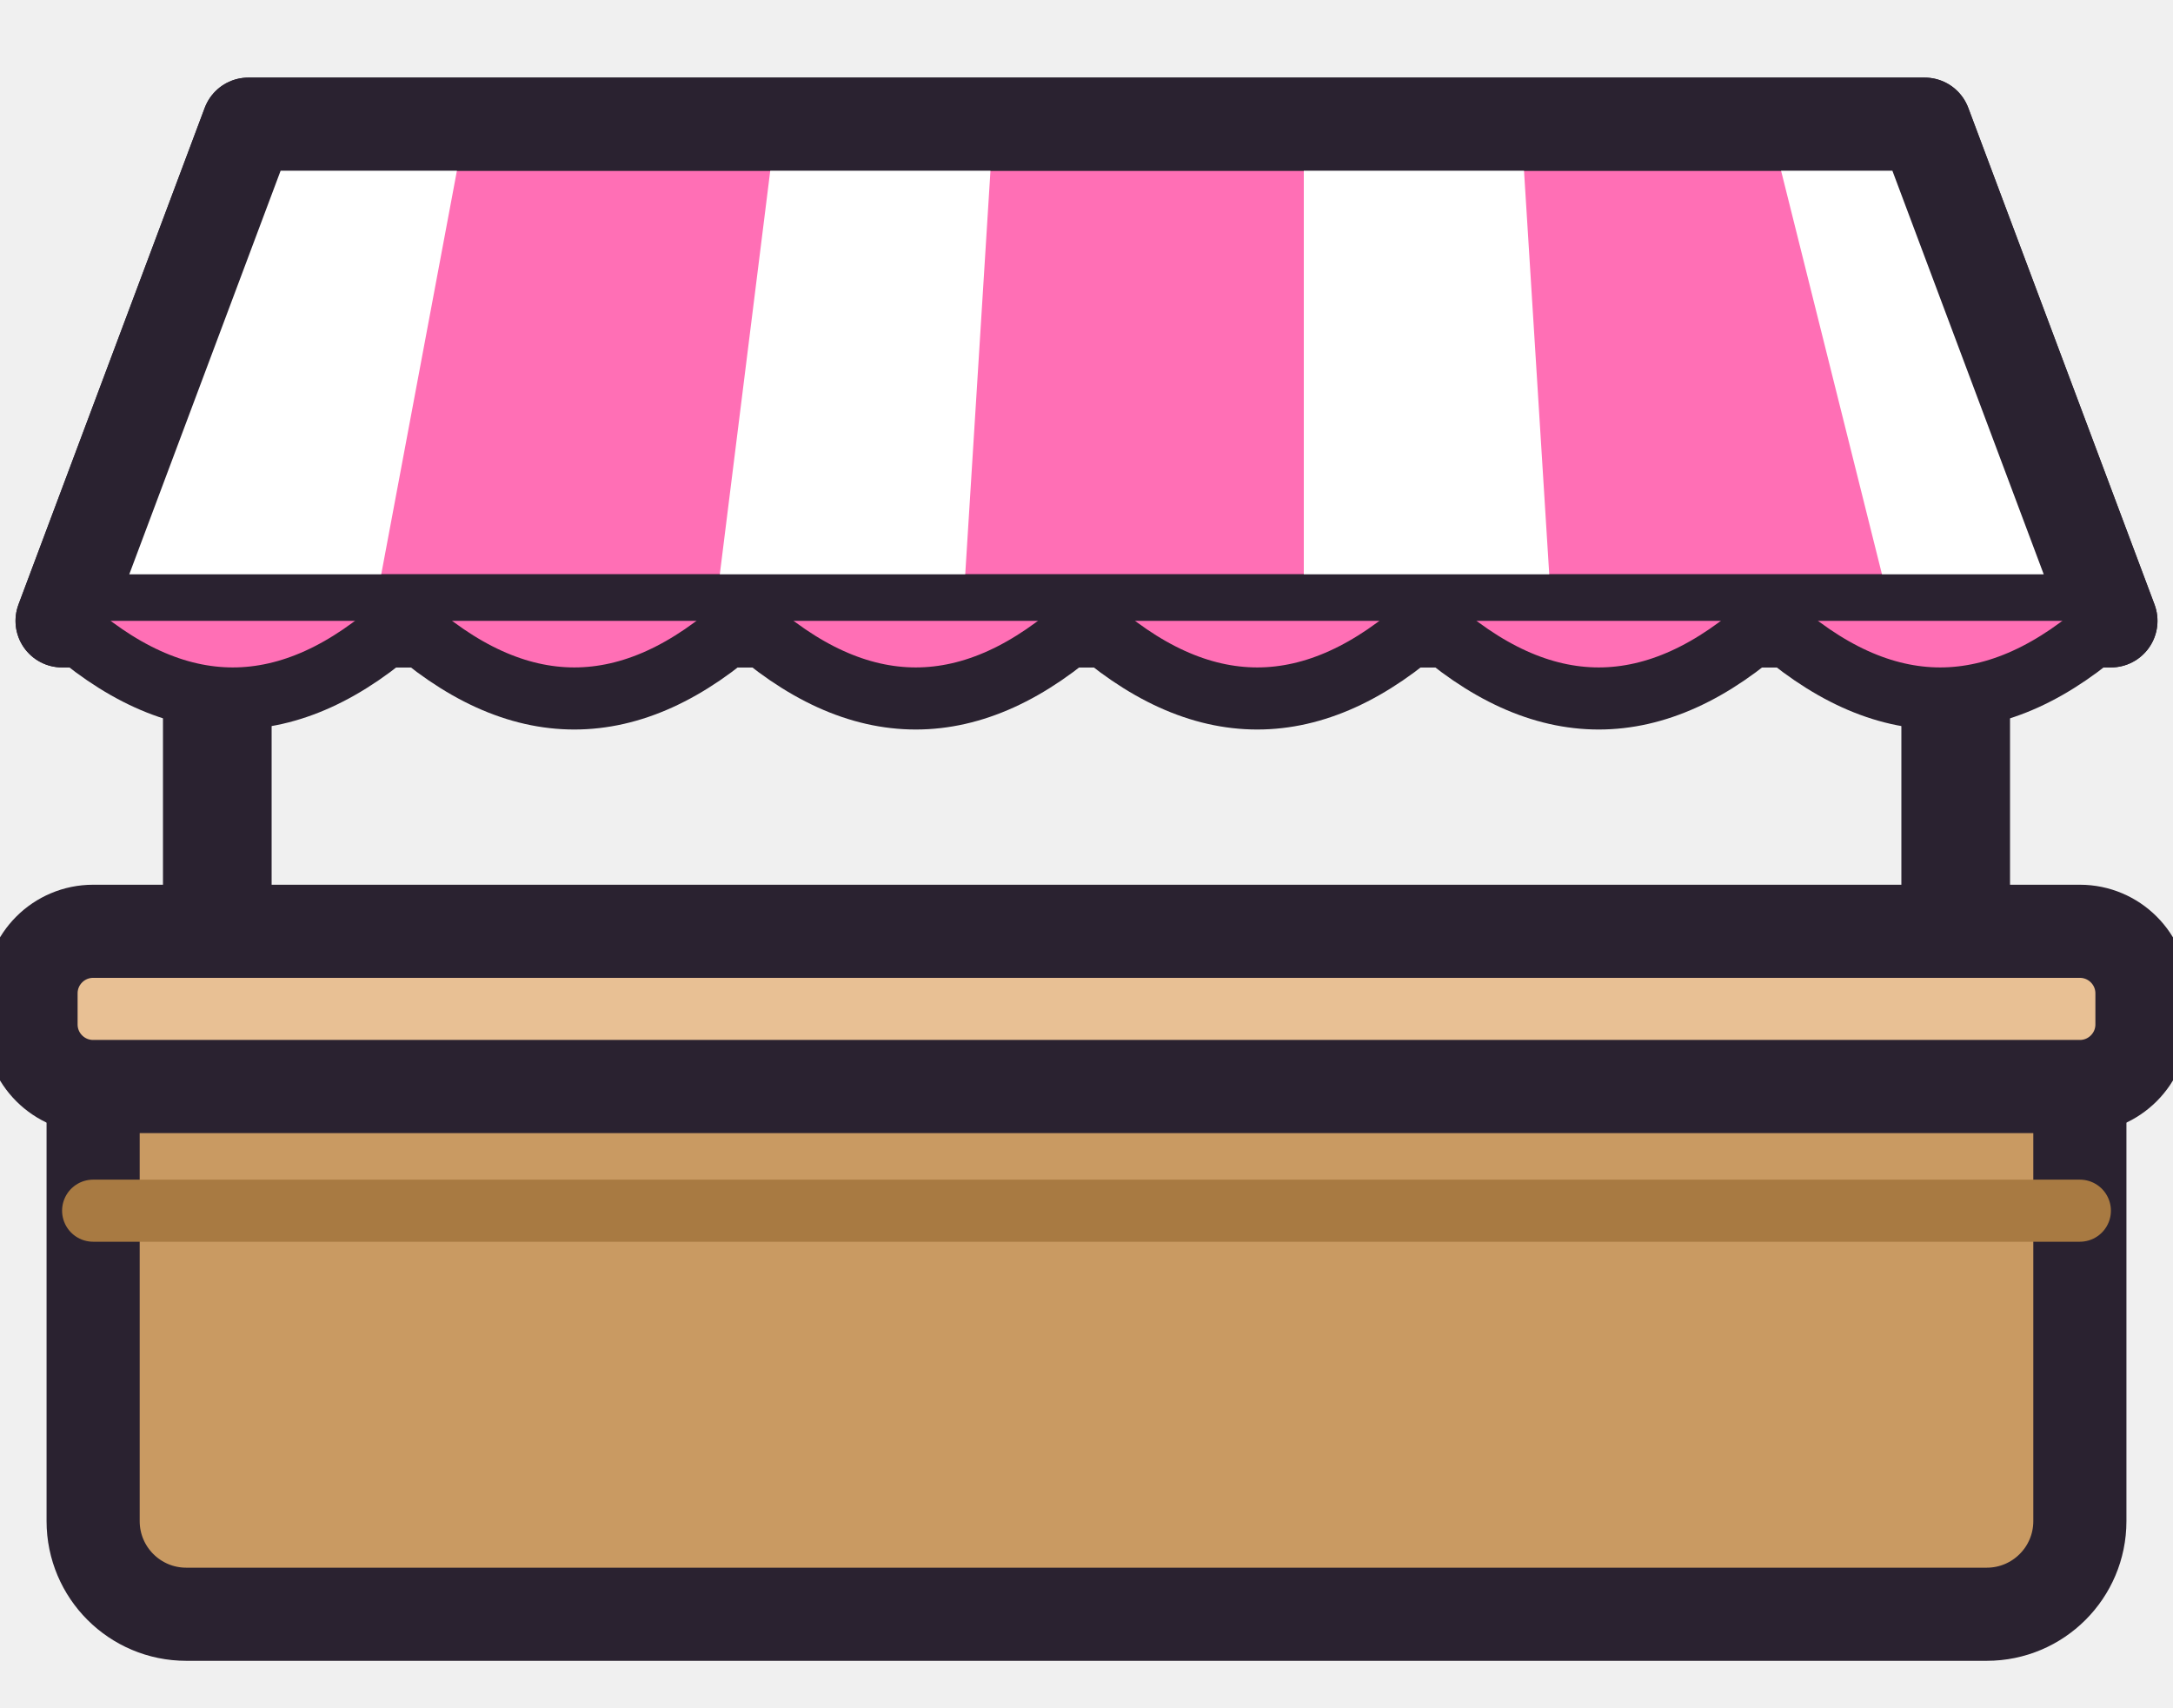
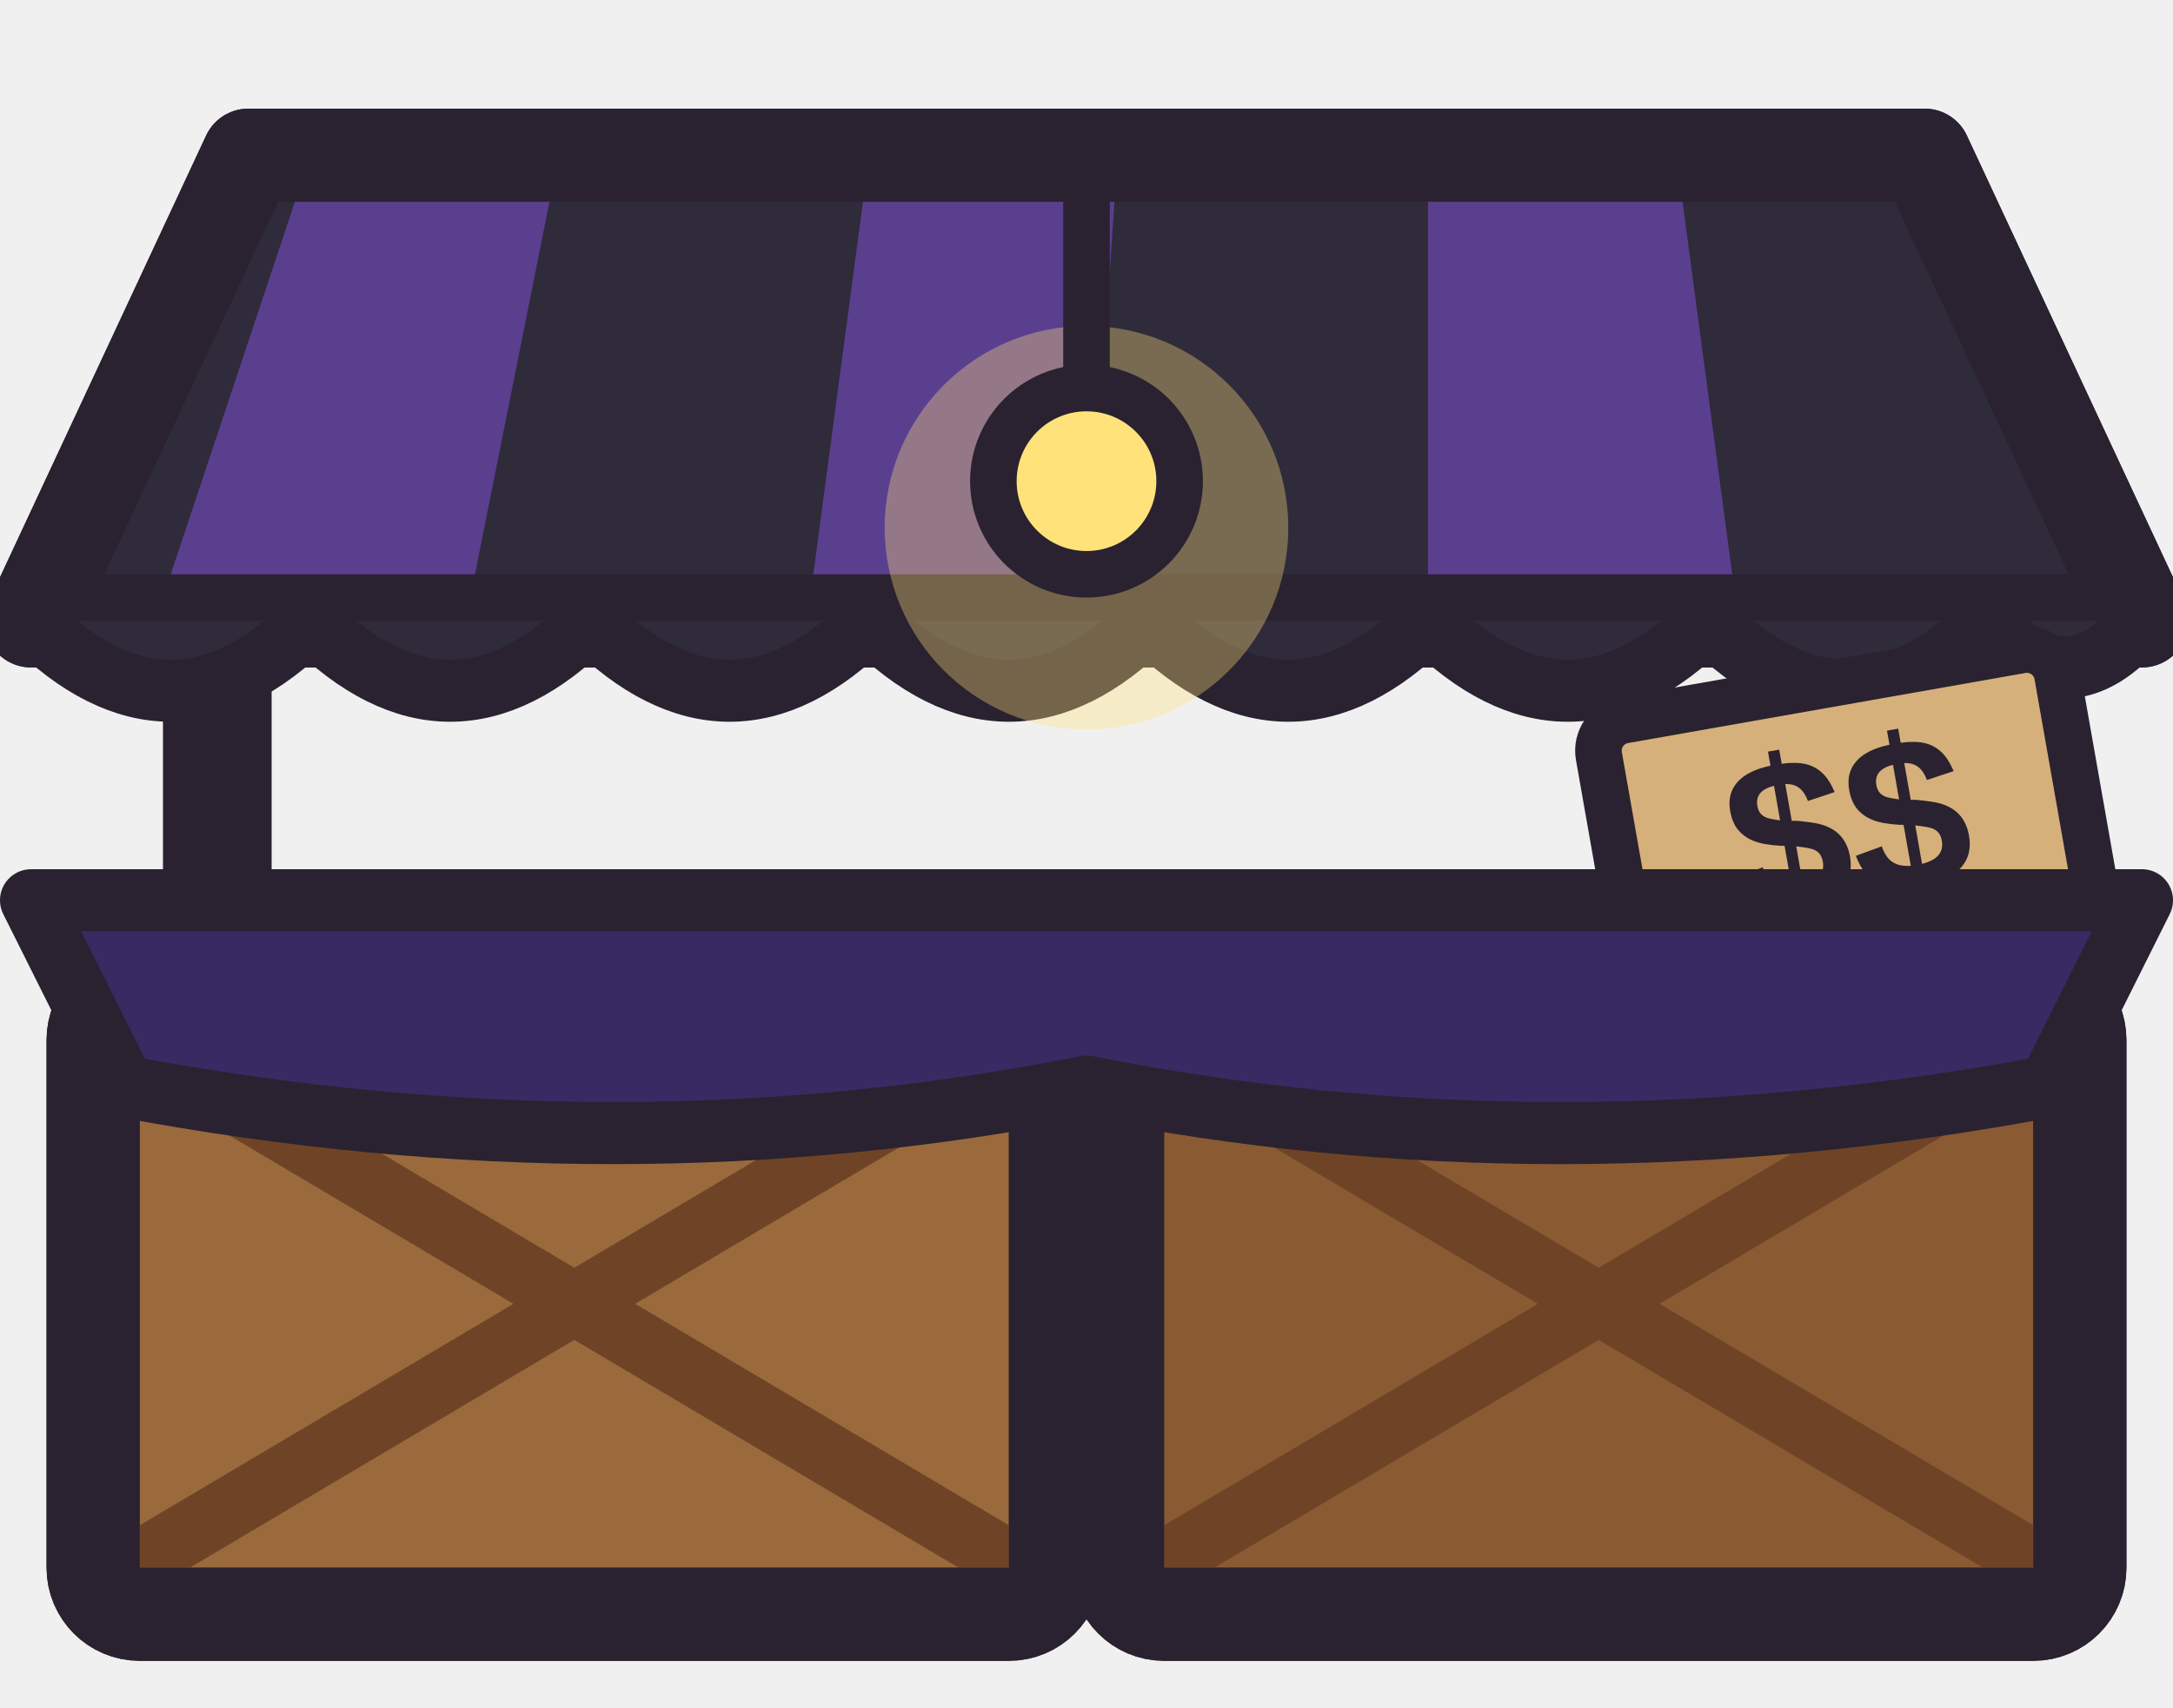
<svg xmlns="http://www.w3.org/2000/svg" viewBox="0 0 140 110">
+   <defs>
+     <clipPath id="tarp">
+       <path d="M2 40 L16 10 L124 10 L138 40Z" />
+     </clipPath>
+   </defs>
  <g stroke="#2a2230" stroke-width="6" stroke-linejoin="round" stroke-linecap="round">
-     <path d="M14 40 L14 100 M126 40 L126 100" stroke-width="7" />
-     <path d="M4 40 L16 8 L124 8 L136 40Z" fill="#ff6fb5" />
-     <g stroke="none">
-       <path d="M16 8 L30 8 L24 40 L4 40Z" fill="#fff" />
-       <path d="M50 8 L64 8 L62 40 L46 40Z" fill="#fff" />
-       <path d="M84 8 L98 8 L100 40 L84 40Z" fill="#fff" />
-       <path d="M114 8 L124 8 L136 40 L122 40Z" fill="#fff" />
+     <path d="M14 36 L14 100 M126 36 L126 100" stroke-width="7" />
+     <path d="M2 40 L16 10 L124 10 L138 40Z" fill="#2f2b3a" />
+     <g clip-path="url(#tarp)" stroke="none" fill="#5b3f8f">
+       <path d="M20 10 L36 10 L30 40 L10 40Z" />
+       <path d="M56 10 L72 10 L70 40 L52 40Z" />
+       <path d="M92 10 L108 10 L112 40 L92 40Z" />
    </g>
-     <path d="M4 40 L16 8 L124 8 L136 40Z" fill="none" />
-     <path d="M4 40 Q15 50 26 40 Q37 50 48 40 Q59 50 70 40 Q81 50 92 40 Q103 50 114 40 Q125 50 136 40" fill="#ff6fb5" stroke-width="4" />
-     <rect x="6" y="66" width="128" height="38" rx="6" fill="#c99a62" />
-     <path d="M6 78 L134 78" stroke="#a87a42" stroke-width="4" />
-     <rect x="2" y="60" width="136" height="10" rx="4" fill="#e8c094" />
+     <path d="M2 40 L16 10 L124 10 L138 40Z" fill="none" />
+     <path d="M2 40 Q11 49 20 40 Q29 49 38 40 Q47 49 56 40 Q65 49 74 40 Q83 49 92 40 Q101 49 110 40 Q119 49 128 40 Q133 46 138 40" fill="#2f2b3a" stroke-width="4" />
+     <circle cx="70" cy="34" r="13" fill="#ffe37a" stroke="none" opacity=".35" />
+     <path d="M70 12 L70 26" stroke-width="3" />
+     <circle cx="70" cy="31" r="6" fill="#ffe37a" stroke-width="3" />
+     <rect x="104" y="44" width="30" height="18" rx="2" fill="#d6b07a" stroke-width="3" transform="rotate(-10 119 53)" />
+     <text x="119" y="58" font-size="14" font-weight="900" text-anchor="middle" fill="#2a2230" stroke="none" font-family="Arial" transform="rotate(-10 119 53)">$$</text>
+     <rect x="6" y="64" width="62" height="40" rx="3" fill="#9a6a3c" />
+     <rect x="72" y="64" width="62" height="40" rx="3" fill="#8a5a32" />
+     <path d="M10 68 L64 100 M64 68 L10 100 M76 68 L130 100 M130 68 L76 100" stroke="#6f4426" stroke-width="4" />
+     <rect x="6" y="64" width="62" height="40" rx="3" fill="none" />
+     <rect x="72" y="64" width="62" height="40" rx="3" fill="none" />
+     <path d="M2 58 L138 58 L132 70 Q100 76 70 70 Q40 76 8 70Z" fill="#3a2a63" stroke-width="4" />
  </g>
</svg>
